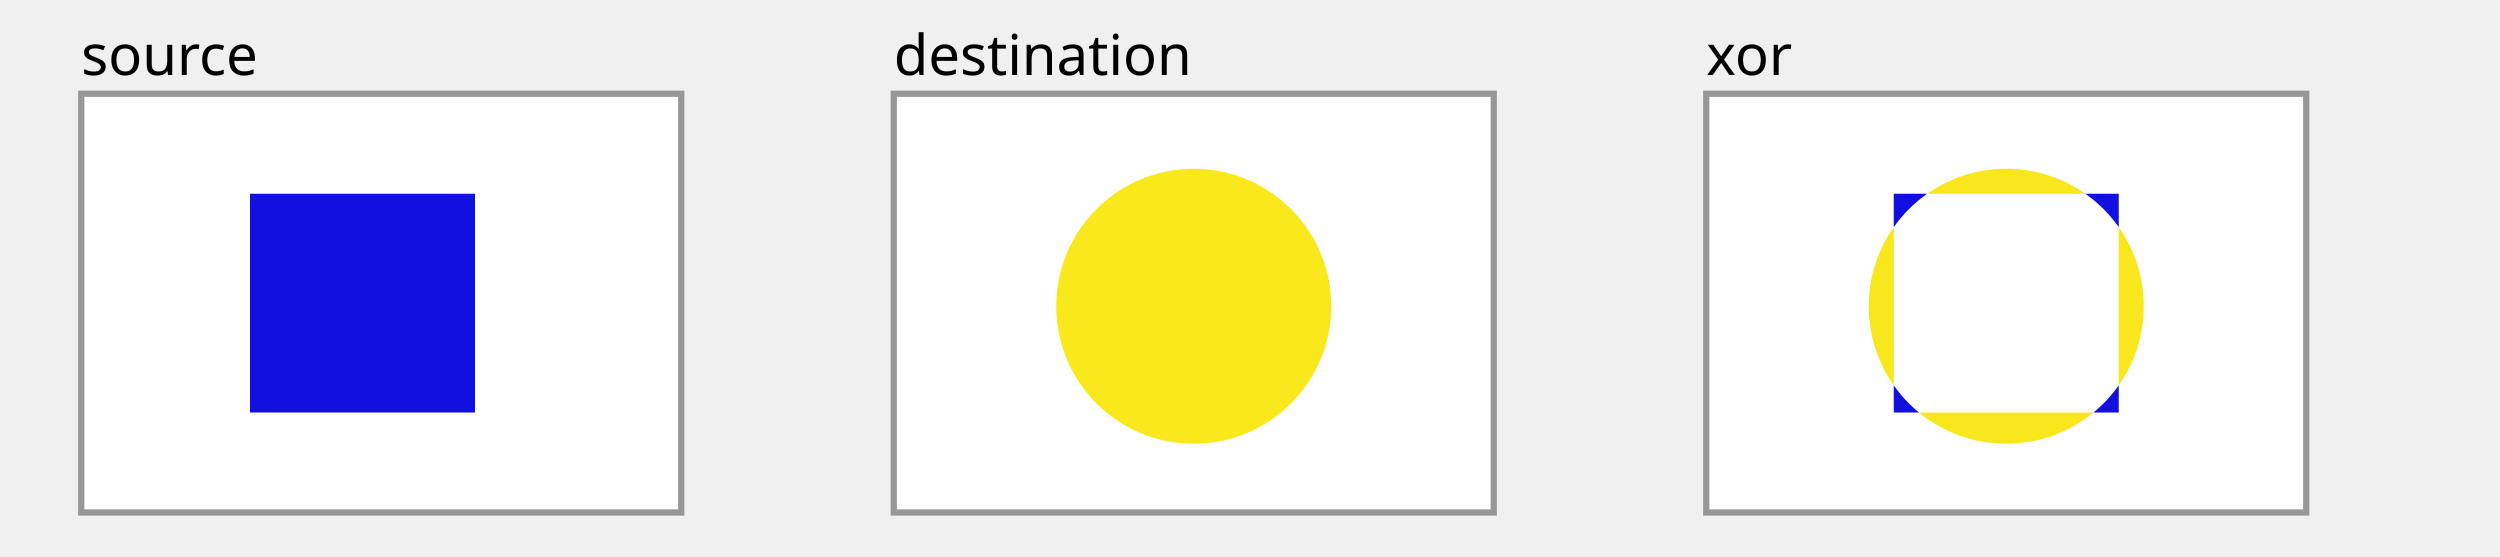
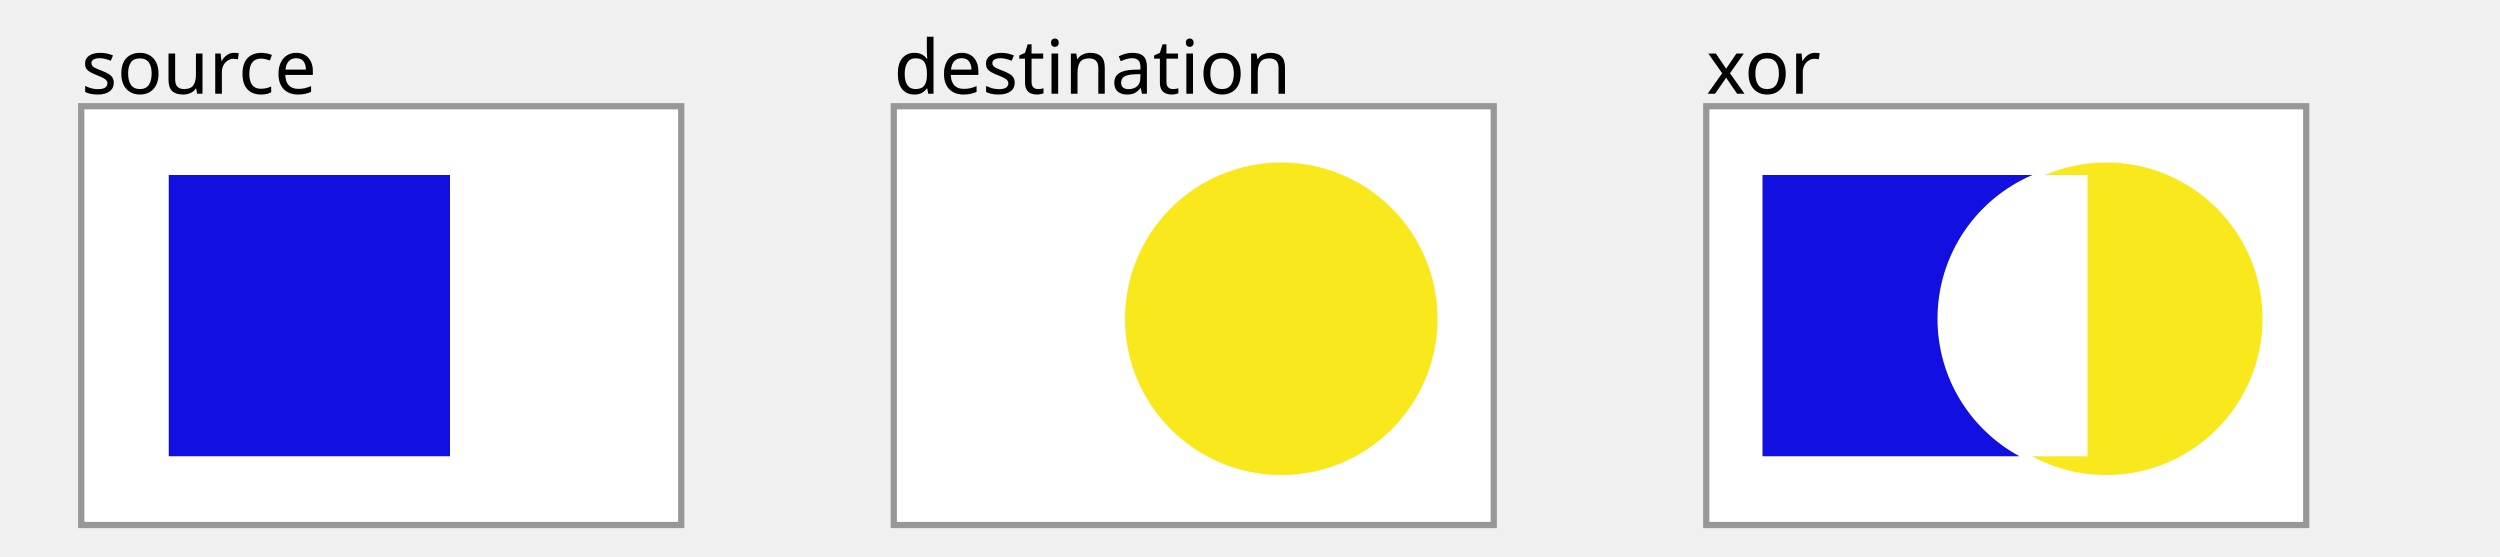
<svg xmlns="http://www.w3.org/2000/svg" width="400px" height="89px" viewBox="0 0 400 89" version="1.1">
  <defs />
  <g id="Page-1" stroke="none" stroke-width="1" fill="none" fill-rule="evenodd">
    <g id="composite-xor">
-       <rect id="Rectangle-45" stroke="#979797" fill="#FFFFFF" x="13" y="15" width="96" height="67" />
-       <text id="source" font-family="Proxima Nova" font-size="9" font-weight="260" fill="#000000">
-         <tspan x="13" y="12">source</tspan>
+       <text id="source" font-family="Proxima Nova" font-size="12" font-weight="260" fill="#000000">
+         <tspan x="13" y="15">source</tspan>
      </text>
-       <rect id="Rectangle-45-Copy" stroke="#979797" fill="#FFFFFF" x="143" y="15" width="96" height="67" />
-       <text id="destination" font-family="Proxima Nova" font-size="9" font-weight="260" fill="#000000">
-         <tspan x="143" y="12">destination</tspan>
+       <rect id="Rectangle-45" stroke="#979797" fill="#FFFFFF" x="13" y="17" width="96" height="67" />
+       <rect id="Rectangle-45-Copy" stroke="#979797" fill="#FFFFFF" x="143" y="17" width="96" height="67" />
+       <rect id="source-copy" fill="#1210E0" x="27" y="28" width="45" height="45" />
+       <circle id="destination-copy" fill="#F8E81C" cx="205" cy="51" r="25" />
+       <text id="destination" font-family="Proxima Nova" font-size="12" font-weight="260" fill="#000000">
+         <tspan x="143" y="15">destination</tspan>
      </text>
-       <rect id="Rectangle-45-Copy-2" stroke="#979797" fill="#FFFFFF" x="273" y="15" width="96" height="67" />
-       <path d="M334.965,66 C331.167,69.124 326.302,71 321,71 C315.698,71 310.833,69.124 307.035,66 L334.965,66 Z M339,61.652 C341.52,58.074 343,53.71 343,49 C343,44.29 341.52,39.926 339,36.348 L339,61.652 Z M333.652,31 C330.074,28.48 325.71,27 321,27 C316.29,27 311.926,28.48 308.348,31 L333.652,31 Z M303,36.348 C300.48,39.926 299,44.29 299,49 C299,53.71 300.48,58.074 303,61.652 L303,36.348 Z" id="Rectangle-48-Copy-2" fill="#F8E71C" />
-       <text id="xor" font-family="Proxima Nova" font-size="9" font-weight="260" fill="#000000">
-         <tspan x="273" y="12">xor</tspan>
+       <rect id="Rectangle-45-Copy-2" stroke="#979797" fill="#FFFFFF" x="273" y="17" width="96" height="67" />
+       <path d="M325.186,28 L282,28 L282,73 L323.116,73 C315.305,68.772 310,60.505 310,51 C310,40.677 316.257,31.815 325.186,28 Z" id="source-copy-2" fill="#1210E0" />
+       <path d="M327.186,28 C330.199,26.713 333.516,26 337,26 C350.807,26 362,37.193 362,51 C362,64.807 350.807,76 337,76 C332.698,76 328.65,74.914 325.116,73 L334,73 L334,28 L327.186,28 Z" id="Oval-4-Copy-2" fill="#F8E81C" />
+       <text id="xor" font-family="Proxima Nova" font-size="12" font-weight="260" fill="#000000">
+         <tspan x="273" y="15">xor</tspan>
      </text>
-       <path d="M308.348,31 L303,31 L303,36.348 C304.461,34.272 306.272,32.461 308.348,31 Z M333.652,31 L339,31 L339,36.348 C337.539,34.272 335.728,32.461 333.652,31 Z M339,61.652 L339,66 L334.965,66 C336.497,64.74 337.856,63.277 339,61.652 Z M307.035,66 L303,66 L303,61.652 C304.144,63.277 305.503,64.74 307.035,66 Z" id="Rectangle-48-Copy" fill="#1210E0" />
-       <rect id="Rectangle-48" fill="#1210E0" x="40" y="31" width="36" height="35" />
-       <circle id="Oval-4" fill="#F8E81C" cx="191" cy="49" r="22" />
    </g>
  </g>
</svg>
